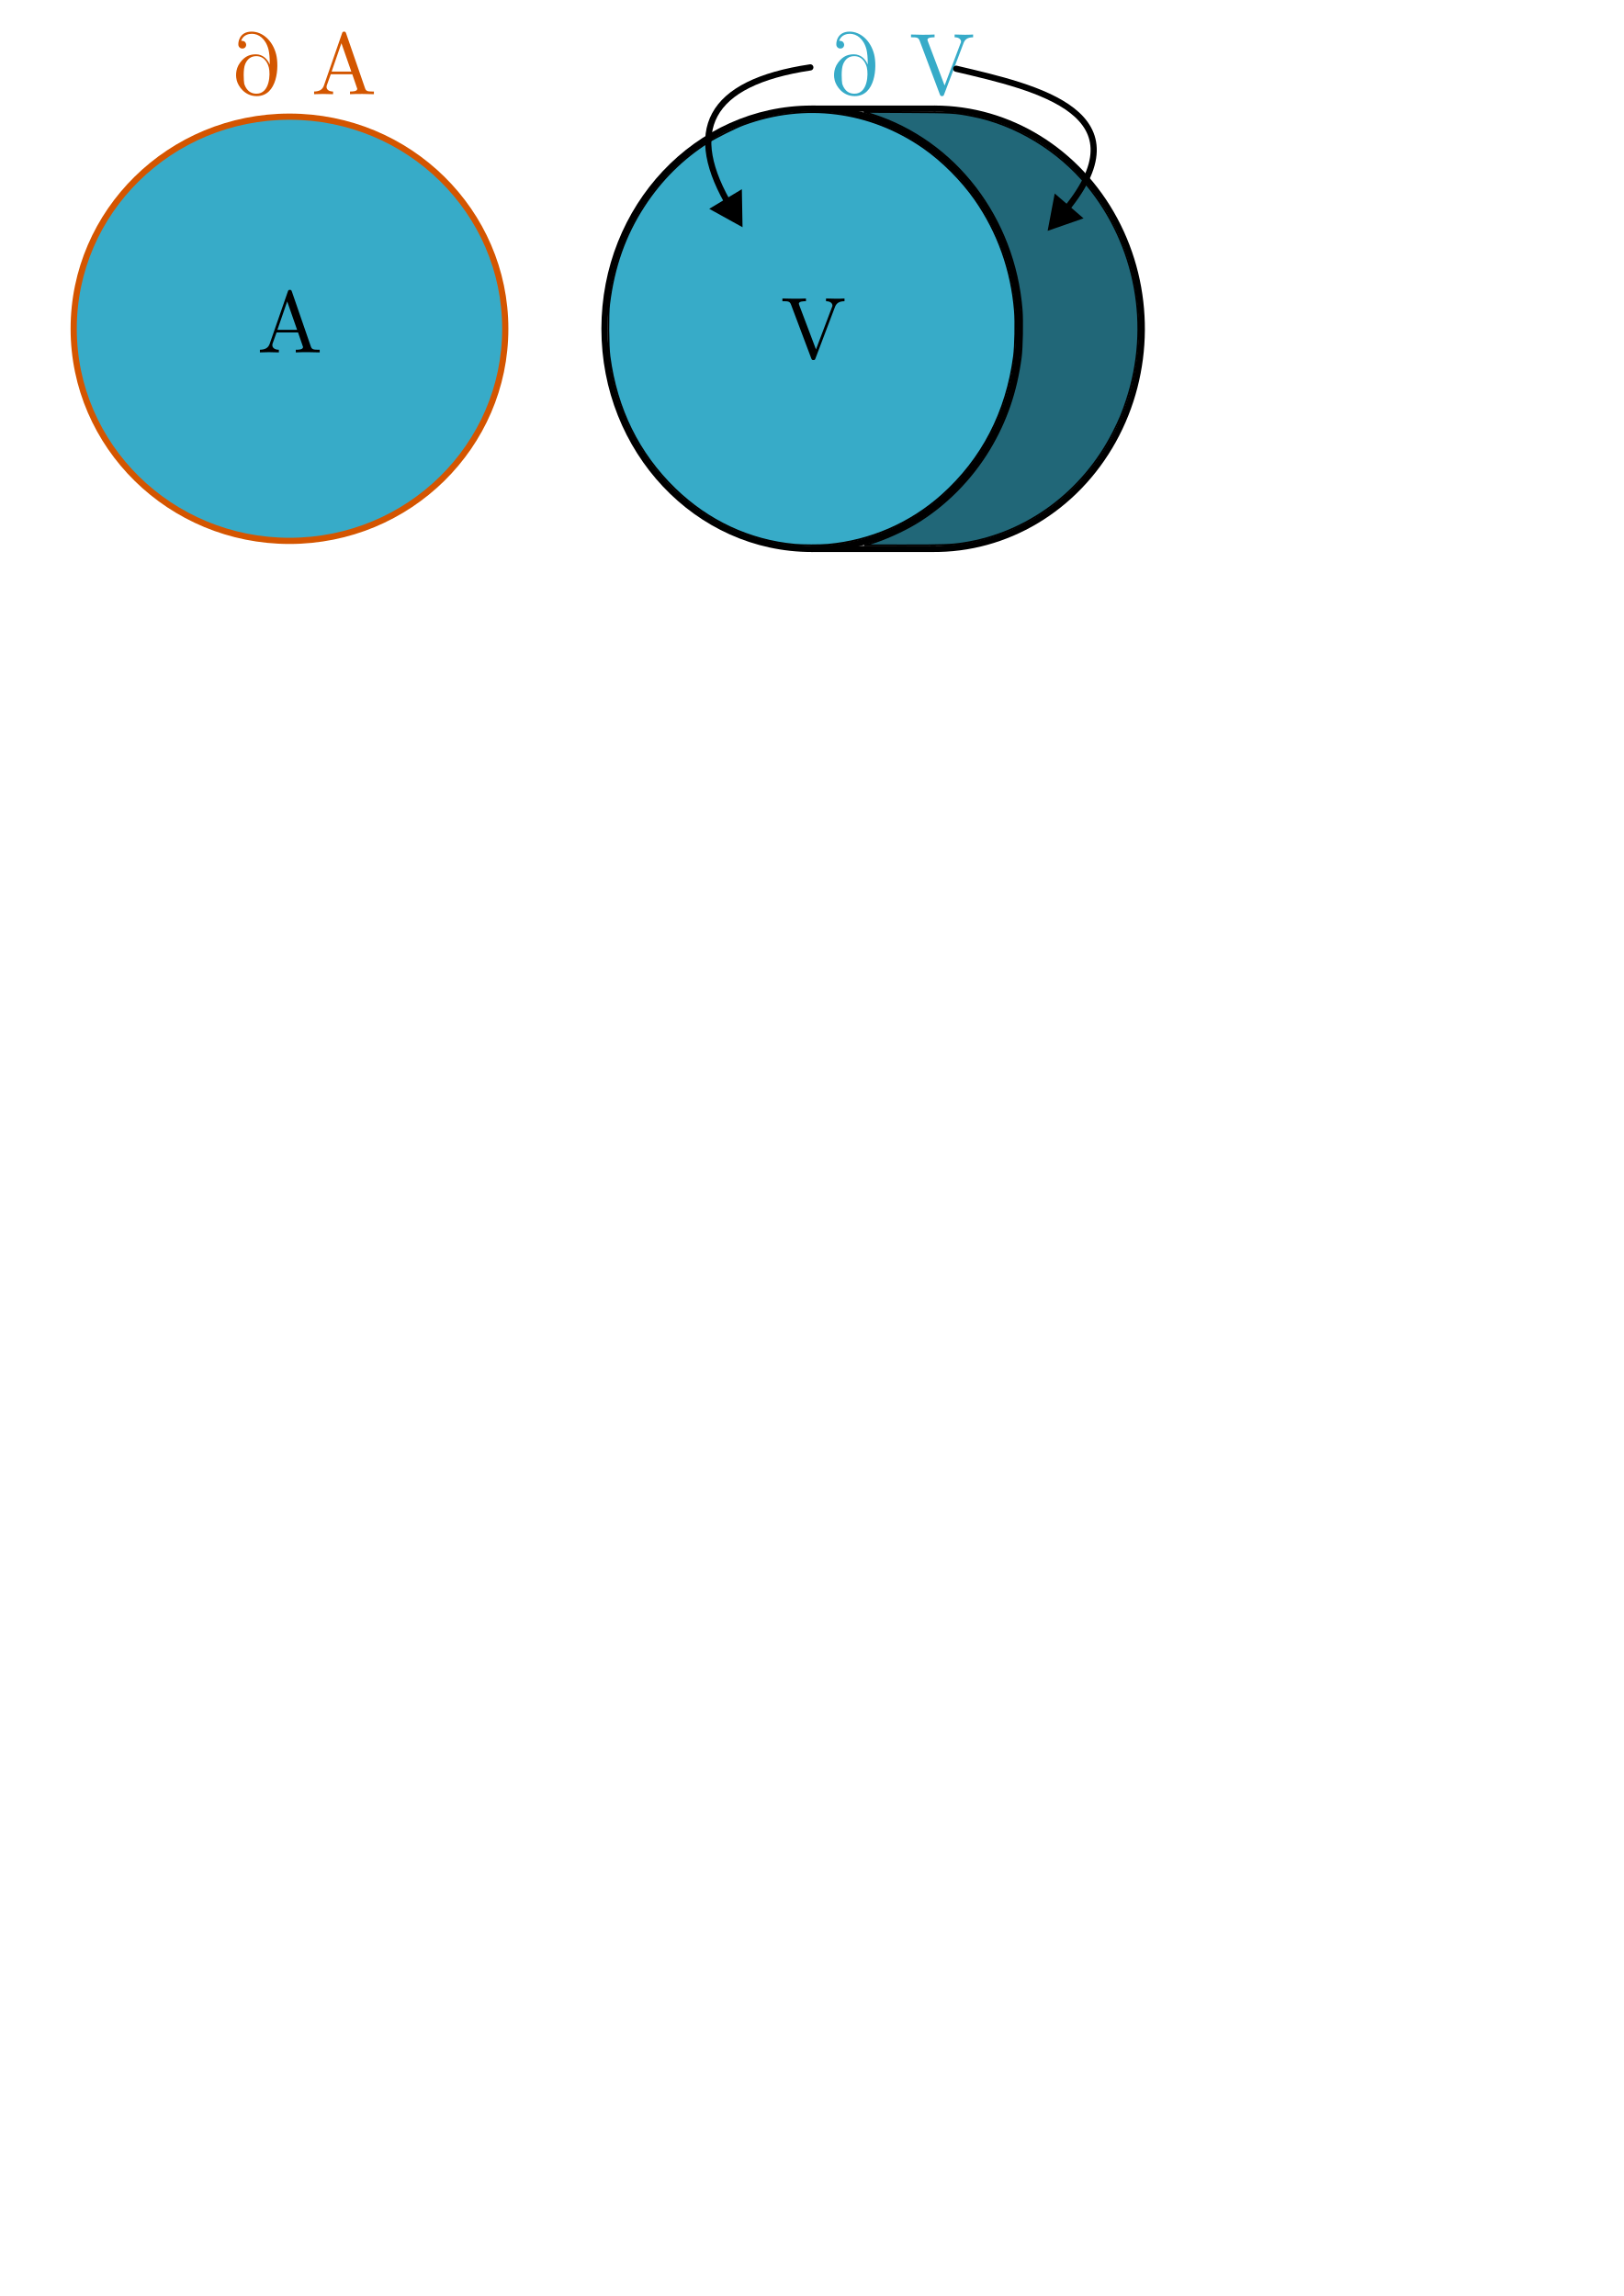
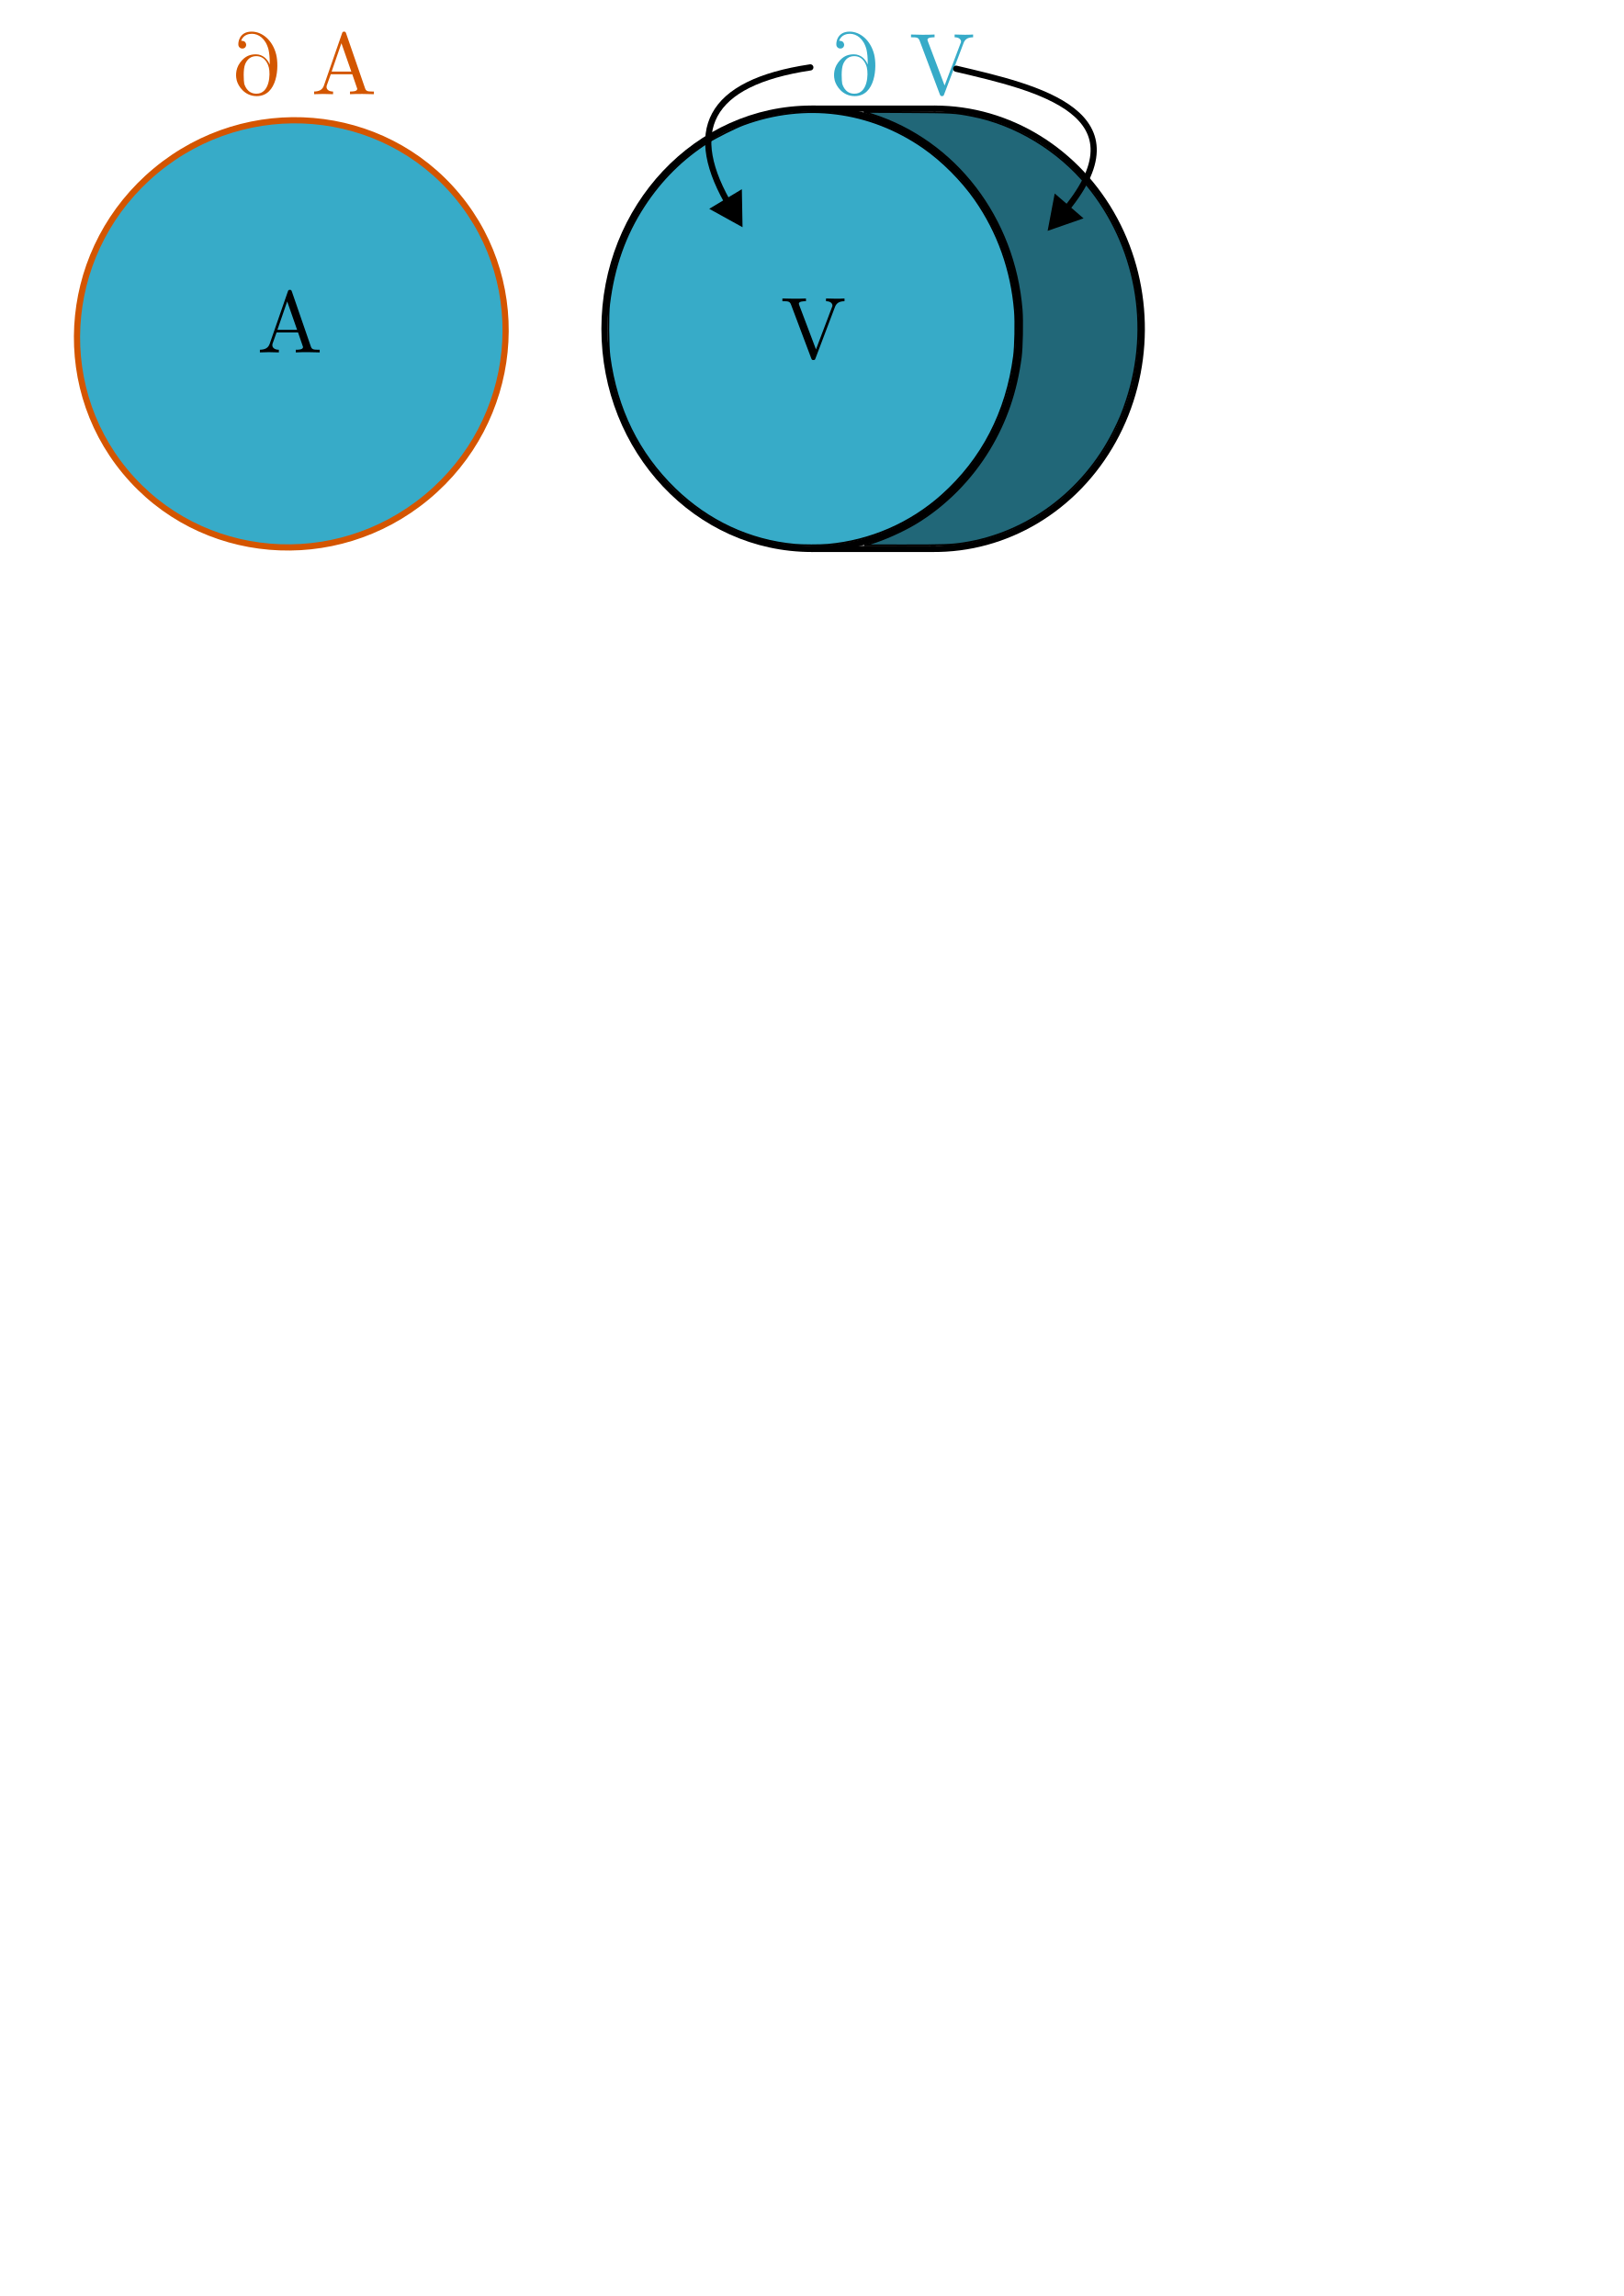
<svg xmlns="http://www.w3.org/2000/svg" width="210mm" height="297mm" viewBox="0 0 210 297" version="1.1" id="svg5">
  <defs id="defs2">
+     <marker style="overflow:visible" id="marker1141" refX="0" refY="0" orient="auto-start-reverse" markerWidth="5.324" markerHeight="6.155" viewBox="0 0 5.324 6.155" preserveAspectRatio="xMidYMid">
+       <path transform="scale(0.5)" style="fill:context-stroke;fill-rule:evenodd;stroke:context-stroke;stroke-width:1pt" d="M 5.77,0 -2.88,5 V -5 Z" id="path1139" />
+     </marker>
    <marker style="overflow:visible" id="TriangleStart" refX="0" refY="0" orient="auto-start-reverse" markerWidth="5.324" markerHeight="6.155" viewBox="0 0 5.324 6.155" preserveAspectRatio="xMidYMid">
      <path transform="scale(0.5)" style="fill:context-stroke;fill-rule:evenodd;stroke:context-stroke;stroke-width:1pt" d="M 5.77,0 -2.88,5 V -5 Z" id="path135" />
    </marker>
  </defs>
  <g id="layer1">
    <ellipse style="font-variation-settings:normal;opacity:1;vector-effect:none;fill:none;fill-opacity:1;stroke:#000000;stroke-width:0.8;stroke-linecap:round;stroke-linejoin:miter;stroke-miterlimit:4;stroke-dasharray:none;stroke-dashoffset:0;stroke-opacity:1;-inkscape-stroke:none;stop-color:#000000;stop-opacity:1" id="path296" cx="104.989" cy="42.528" rx="26.808" ry="28.476" />
-     <ellipse style="font-variation-settings:normal;vector-effect:none;fill:#37abc8;fill-opacity:1;stroke:#d45500;stroke-width:0.8;stroke-linecap:round;stroke-linejoin:miter;stroke-miterlimit:4;stroke-dasharray:none;stroke-dashoffset:0;stroke-opacity:1;-inkscape-stroke:none;stop-color:#000000" id="path296-7" cx="37.44" cy="42.528" rx="27.909" ry="27.437" />
+     <ellipse style="font-variation-settings:normal;vector-effect:none;fill:#37abc8;fill-opacity:1;stroke:#d45500;stroke-width:0.8;stroke-linecap:round;stroke-linejoin:miter;stroke-miterlimit:4;stroke-dasharray:none;stroke-dashoffset:0;stroke-opacity:1;-inkscape-stroke:none;marker-start:url(#marker1141);stop-color:#000000" id="path296-7" cx="1.435" cy="57.293" rx="27.909" ry="27.437" transform="rotate(-39.66828)" />
    <path style="font-variation-settings:normal;vector-effect:none;fill:none;fill-opacity:1;stroke:#000000;stroke-width:0.8;stroke-linecap:round;stroke-linejoin:miter;stroke-miterlimit:4;stroke-dasharray:none;stroke-dashoffset:0;stroke-opacity:1;-inkscape-stroke:none;stop-color:#000000" id="path296-0" d="m 120.904,14.052 a 26.808,28.476 0 0 1 23.244,14.364 26.808,28.476 0 0 1 -0.186,28.564 26.808,28.476 0 0 1 -23.428,14.022" />
    <path style="font-variation-settings:normal;opacity:1;vector-effect:none;fill:none;fill-opacity:1;stroke:#000000;stroke-width:0.8;stroke-linecap:round;stroke-linejoin:miter;stroke-miterlimit:4;stroke-dasharray:none;stroke-dashoffset:0;stroke-opacity:1;-inkscape-stroke:none;stop-color:#000000;stop-opacity:1" d="m 104.989,14.052 h 15.875" id="path616" />
    <path style="font-variation-settings:normal;opacity:1;vector-effect:none;fill:none;fill-opacity:1;stroke:#000000;stroke-width:0.8;stroke-linecap:round;stroke-linejoin:miter;stroke-miterlimit:4;stroke-dasharray:none;stroke-dashoffset:0;stroke-opacity:1;-inkscape-stroke:none;stop-color:#000000;stop-opacity:1" d="m 120.864,71.004 h -15.875" id="path618" />
    <path style="font-variation-settings:normal;opacity:1;fill:#37abc8;fill-opacity:1;stroke:#000000;stroke-width:0.238;stroke-linecap:round;stroke-linejoin:miter;stroke-miterlimit:4;stroke-dasharray:none;stroke-dashoffset:0;stroke-opacity:1;stop-color:#000000;stop-opacity:1" d="M 102.749,70.466 C 96.939,69.927 91.564,67.418 87.265,63.238 82.559,58.663 79.731,52.918 78.824,46.092 78.648,44.766 78.622,40.627 78.782,39.327 c 0.594,-4.821 2.038,-8.899 4.482,-12.663 2.21,-3.402 4.979,-6.154 8.336,-8.284 1.009,-0.64 3.537,-1.9 4.581,-2.284 7.901,-2.902 16.35,-1.817 23.26,2.989 2.443,1.699 4.952,4.212 6.686,6.696 2.963,4.244 4.713,9.168 5.141,14.464 0.114,1.416 0.051,4.552 -0.118,5.83 -0.959,7.265 -4.112,13.354 -9.327,18.013 -4.082,3.647 -9.25,5.89 -14.708,6.384 -1.04,0.094 -3.329,0.092 -4.365,-0.005 z" id="path1172" />
    <path style="font-variation-settings:normal;opacity:1;vector-effect:none;fill:#216778;fill-opacity:1;stroke:#000000;stroke-width:0.238;stroke-linecap:round;stroke-linejoin:miter;stroke-miterlimit:4;stroke-dasharray:none;stroke-dashoffset:0;stroke-opacity:1;-inkscape-stroke:none;stop-color:#000000;stop-opacity:1" d="m 112.581,70.307 c 1.771,-0.535 4.132,-1.592 5.82,-2.606 3.836,-2.303 7.216,-5.713 9.579,-9.662 2.149,-3.591 3.449,-7.394 4.036,-11.807 0.167,-1.256 0.233,-4.71 0.117,-6.147 -0.957,-11.863 -8.59,-21.828 -19.355,-25.273 l -1.062,-0.34 5.584,0.029 c 6.002,0.031 6.178,0.041 8.459,0.486 5.612,1.094 11.133,4.436 14.872,9.002 6.337,7.739 8.26,18.198 5.106,27.765 -0.544,1.65 -0.919,2.549 -1.741,4.169 -3.917,7.725 -11.16,13.087 -19.382,14.35 -1.58,0.243 -2.596,0.279 -7.669,0.275 l -5.152,-0.004 0.787,-0.238 z" id="path1174" />
    <text xml:space="preserve" style="font-size:11.289px;font-family:'Cambria Math';-inkscape-font-specification:'Cambria Math, Normal';font-variation-settings:normal;opacity:1;fill:#37abc8;fill-opacity:1;stroke:none;stroke-width:0.8;stroke-linecap:round;stroke-linejoin:miter;stroke-miterlimit:4;stroke-dasharray:none;stroke-dashoffset:0;stroke-opacity:1;stop-color:#000000;stop-opacity:1" x="107.243" y="12.185" id="text3553">
      <tspan id="tspan3551" style="fill:#37abc8;fill-opacity:1;stroke:none;stroke-width:0.8" x="107.243" y="12.185" dx="0 0 -1.73">∂ V</tspan>
    </text>
    <text xml:space="preserve" style="font-size:11.289px;font-family:'Cambria Math';-inkscape-font-specification:'Cambria Math, Normal';font-variation-settings:normal;fill:#000000;fill-opacity:1;stroke:none;stroke-width:0.3;stroke-linecap:round;stroke-linejoin:miter;stroke-miterlimit:4;stroke-dasharray:none;stroke-dashoffset:0;stroke-opacity:1;stop-color:#000000" x="33.255" y="45.586" id="text3553-7">
      <tspan id="tspan3551-1" style="fill:#000000;fill-opacity:1;stroke:none;stroke-width:0.3;stroke-dasharray:none" x="33.255" y="45.586">A</tspan>
    </text>
    <text xml:space="preserve" style="font-size:11.289px;font-family:'Cambria Math';-inkscape-font-specification:'Cambria Math, Normal';font-variation-settings:normal;fill:#000000;fill-opacity:1;stroke:none;stroke-width:0.3;stroke-linecap:round;stroke-linejoin:miter;stroke-miterlimit:4;stroke-dasharray:none;stroke-dashoffset:0;stroke-opacity:1;stop-color:#000000" x="100.972" y="46.326" id="text3553-7-6">
      <tspan id="tspan3551-1-9" style="fill:#000000;fill-opacity:1;stroke:none;stroke-width:0.3;stroke-dasharray:none" x="100.972" y="46.326">V</tspan>
    </text>
    <path style="font-variation-settings:normal;opacity:1;fill:none;fill-opacity:1;stroke:#000000;stroke-width:0.8;stroke-linecap:round;stroke-linejoin:miter;stroke-miterlimit:4;stroke-dasharray:none;stroke-dashoffset:0;stroke-opacity:1;marker-end:url(#TriangleStart);stop-color:#000000;stop-opacity:1" d="M 104.803,8.717 C 91.542,10.706 88.553,16.962 94.57,26.959" id="path3659" />
    <path style="font-variation-settings:normal;opacity:1;fill:none;fill-opacity:1;stroke:#000000;stroke-width:0.8;stroke-linecap:round;stroke-linejoin:miter;stroke-miterlimit:4;stroke-dasharray:none;stroke-dashoffset:0;stroke-opacity:1;marker-end:url(#TriangleStart);stop-color:#000000;stop-opacity:1" d="m 123.667,8.891 c 10.455,2.455 24.981,5.709 13.682,18.82" id="path3661" />
    <text xml:space="preserve" style="font-size:11.289px;font-family:'Cambria Math';-inkscape-font-specification:'Cambria Math, Normal';font-variation-settings:normal;fill:#d35600;fill-opacity:1;stroke:none;stroke-width:0.8;stroke-linecap:round;stroke-linejoin:miter;stroke-miterlimit:4;stroke-dasharray:none;stroke-dashoffset:0;stroke-opacity:1;stop-color:#000000" x="29.902" y="12.185" id="text3553-1">
      <tspan id="tspan3551-0" style="fill:#d35600;fill-opacity:1;stroke:none;stroke-width:0.8" x="29.902" y="12.185" dx="0 0 -2.36">∂ A</tspan>
    </text>
  </g>
</svg>
